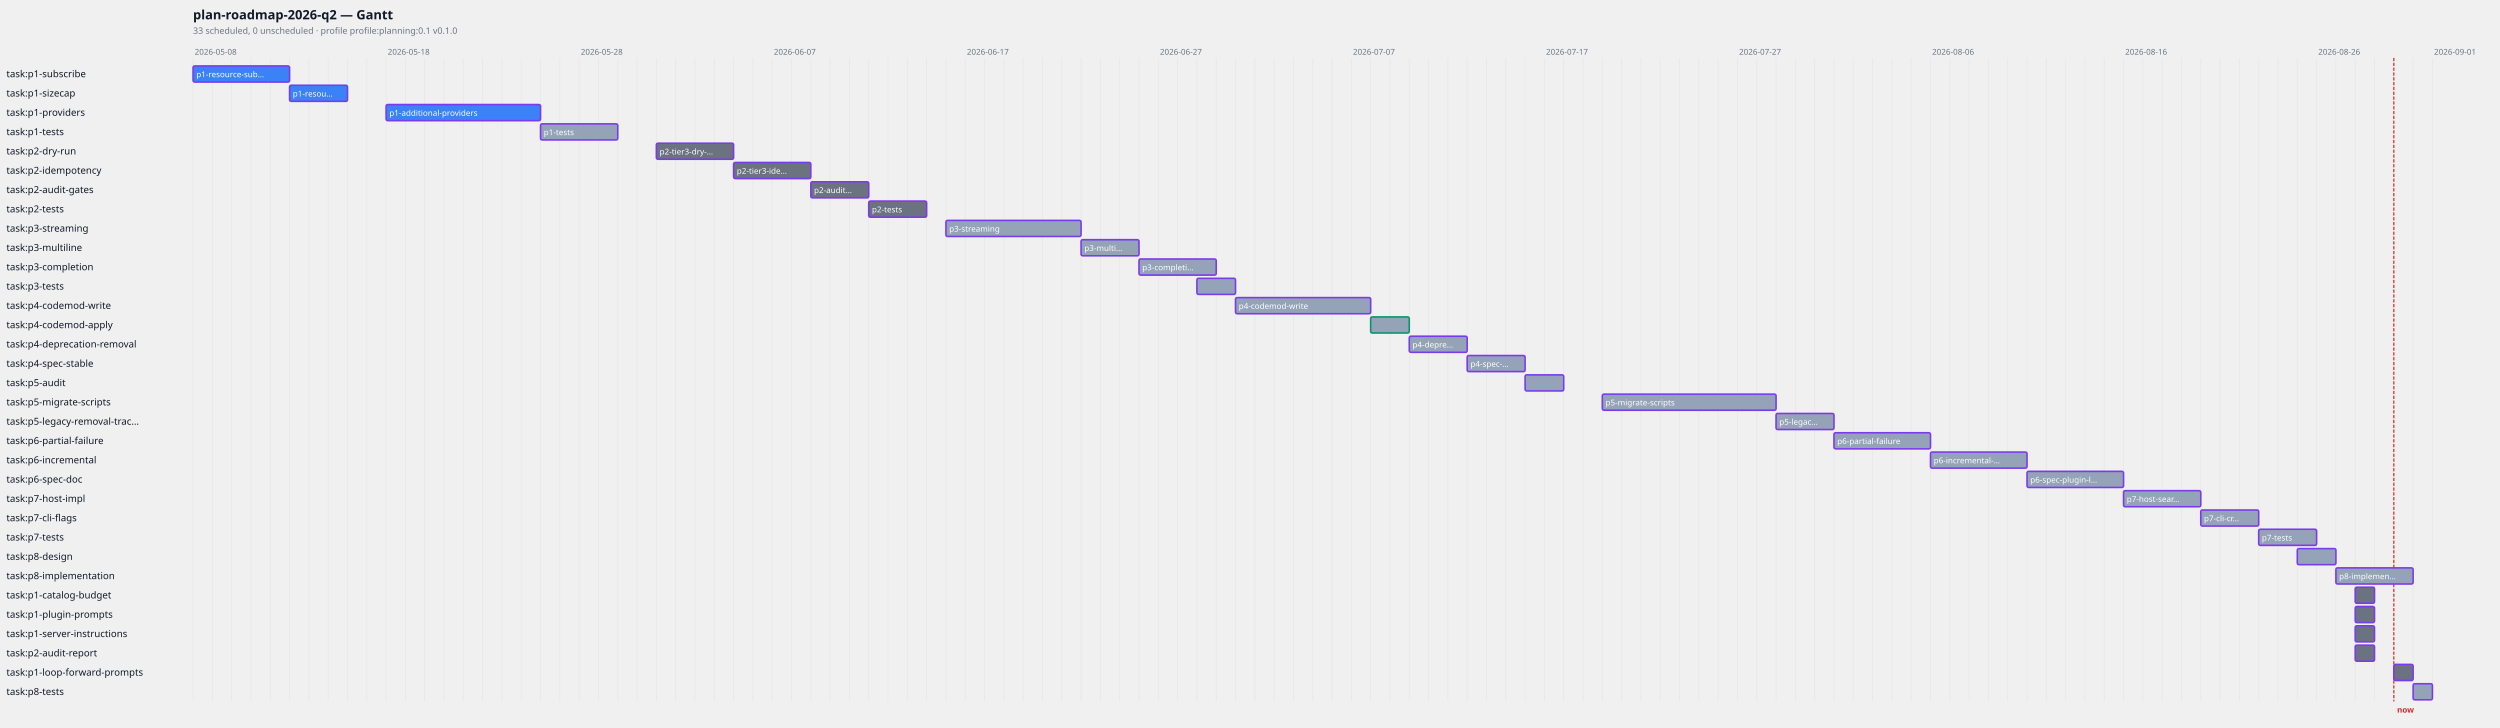
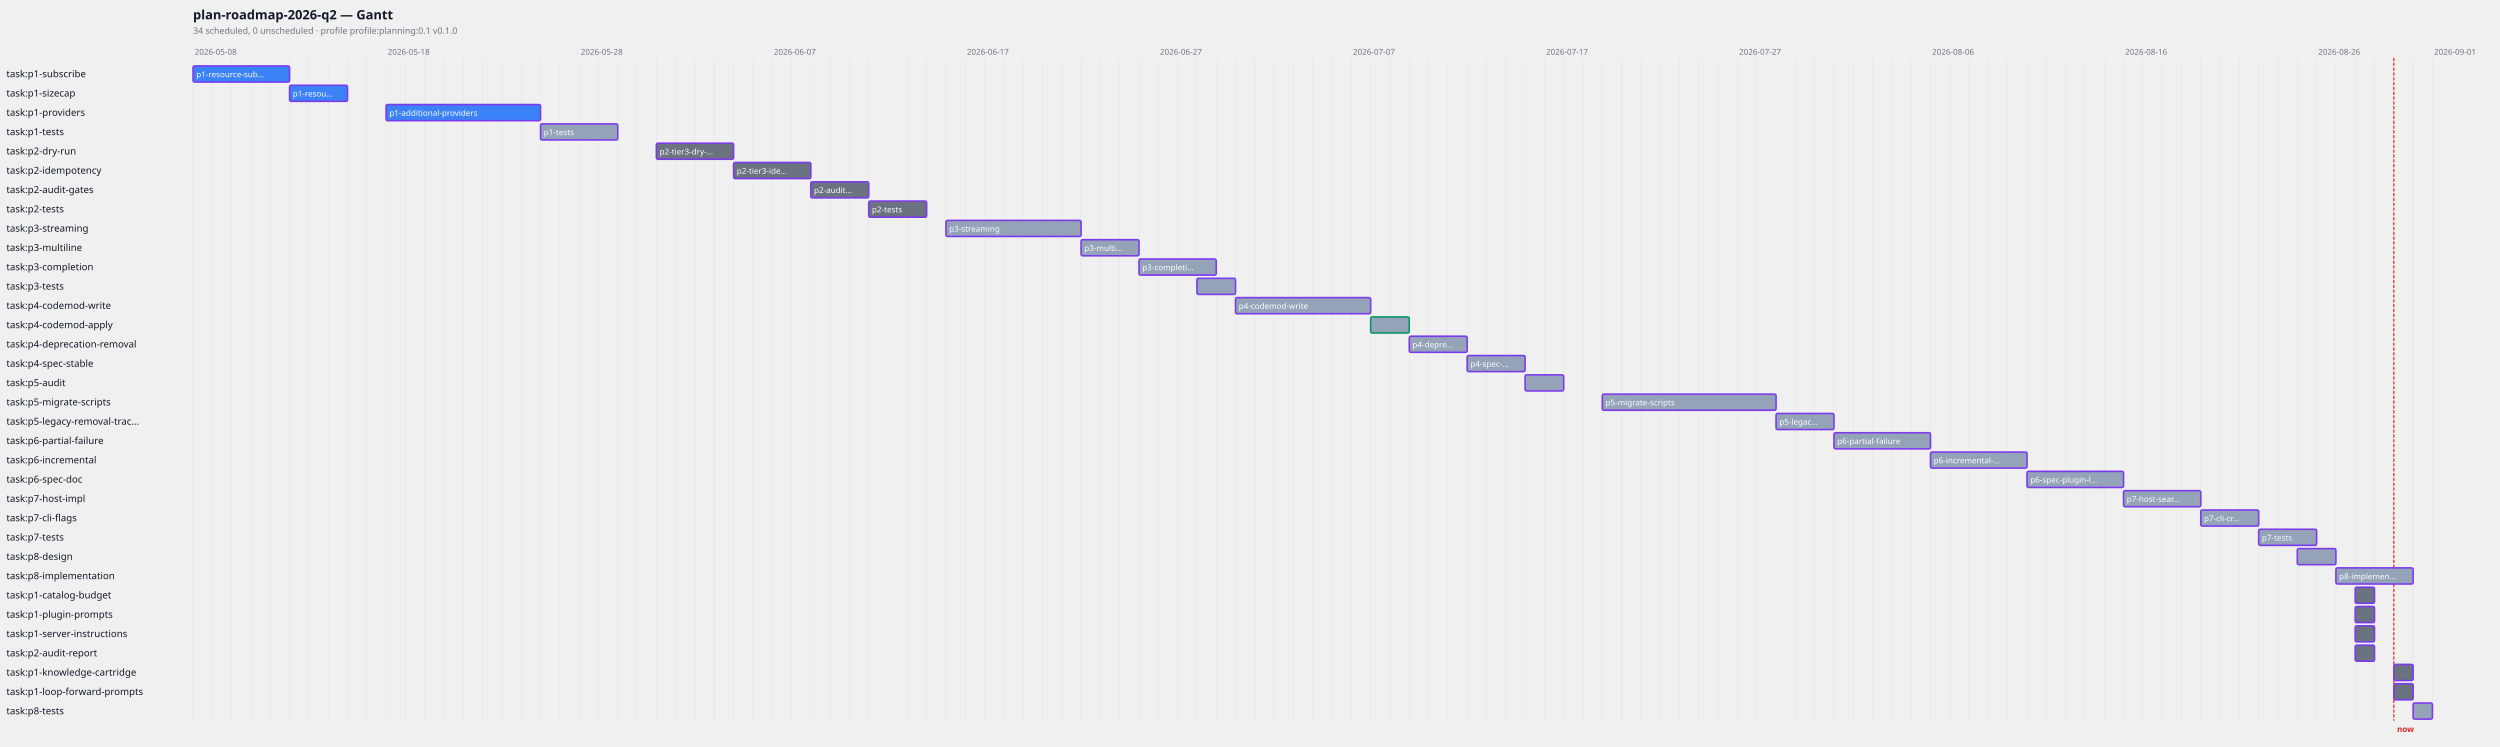
- <svg xmlns="http://www.w3.org/2000/svg" viewBox="0 0 3108 904" width="3108" height="904" font-family="sans-serif" font-size="12" role="img" aria-labelledby="gantt-title gantt-description">
+ <svg xmlns="http://www.w3.org/2000/svg" viewBox="0 0 3108 928" width="3108" height="928" font-family="sans-serif" font-size="12" role="img" aria-labelledby="gantt-title gantt-description">
  <style>
  .grid { stroke: #e5e7eb; stroke-width: 1; }
  .axis-label { fill: #6b7280; font-size: 10px; }
  .row-label { fill: #111827; font-size: 12px; }
  .row-label-summary { fill: #6b7280; font-size: 10px; }
  .now-line { stroke: #dc2626; stroke-width: 1.5; stroke-dasharray: 4 2; }
  .now-label { fill: #dc2626; font-size: 10px; font-weight: bold; }
  .title { fill: #111827; font-size: 16px; font-weight: bold; }
  .subtitle { fill: #6b7280; font-size: 11px; }
  .bar-text { fill: #ffffff; font-size: 10px; pointer-events: none; }
  .bar-ai { stroke: #2563eb; stroke-width: 2; }
  .bar-human { stroke: #059669; stroke-width: 2; }
  .bar-either { stroke: #7c3aed; stroke-width: 2; }
  .unscheduled-header { fill: #111827; font-size: 12px; font-weight: bold; }
  .unscheduled-row { fill: #6b7280; font-size: 11px; }
</style>
  <text class="title" x="240" y="24">plan-roadmap-2026-q2 — Gantt</text>
-   <text class="subtitle" x="240" y="42">33 scheduled, 0 unscheduled · profile profile:planning:0.1 v0.1.0</text>
-   <line class="grid" x1="240" y1="72" x2="240" y2="872" />
+   <text class="subtitle" x="240" y="42">34 scheduled, 0 unscheduled · profile profile:planning:0.1 v0.1.0</text>
+   <line class="grid" x1="240" y1="72" x2="240" y2="896" />
  <text class="axis-label" x="242" y="68">2026-05-08</text>
-   <line class="grid" x1="264" y1="72" x2="264" y2="872" />
-   <line class="grid" x1="288" y1="72" x2="288" y2="872" />
-   <line class="grid" x1="312" y1="72" x2="312" y2="872" />
-   <line class="grid" x1="336" y1="72" x2="336" y2="872" />
-   <line class="grid" x1="360" y1="72" x2="360" y2="872" />
-   <line class="grid" x1="384" y1="72" x2="384" y2="872" />
-   <line class="grid" x1="408" y1="72" x2="408" y2="872" />
-   <line class="grid" x1="432" y1="72" x2="432" y2="872" />
-   <line class="grid" x1="456" y1="72" x2="456" y2="872" />
-   <line class="grid" x1="480" y1="72" x2="480" y2="872" />
+   <line class="grid" x1="264" y1="72" x2="264" y2="896" />
+   <line class="grid" x1="288" y1="72" x2="288" y2="896" />
+   <line class="grid" x1="312" y1="72" x2="312" y2="896" />
+   <line class="grid" x1="336" y1="72" x2="336" y2="896" />
+   <line class="grid" x1="360" y1="72" x2="360" y2="896" />
+   <line class="grid" x1="384" y1="72" x2="384" y2="896" />
+   <line class="grid" x1="408" y1="72" x2="408" y2="896" />
+   <line class="grid" x1="432" y1="72" x2="432" y2="896" />
+   <line class="grid" x1="456" y1="72" x2="456" y2="896" />
+   <line class="grid" x1="480" y1="72" x2="480" y2="896" />
  <text class="axis-label" x="482" y="68">2026-05-18</text>
-   <line class="grid" x1="504" y1="72" x2="504" y2="872" />
-   <line class="grid" x1="528" y1="72" x2="528" y2="872" />
-   <line class="grid" x1="552" y1="72" x2="552" y2="872" />
-   <line class="grid" x1="576" y1="72" x2="576" y2="872" />
-   <line class="grid" x1="600" y1="72" x2="600" y2="872" />
-   <line class="grid" x1="624" y1="72" x2="624" y2="872" />
-   <line class="grid" x1="648" y1="72" x2="648" y2="872" />
-   <line class="grid" x1="672" y1="72" x2="672" y2="872" />
-   <line class="grid" x1="696" y1="72" x2="696" y2="872" />
-   <line class="grid" x1="720" y1="72" x2="720" y2="872" />
+   <line class="grid" x1="504" y1="72" x2="504" y2="896" />
+   <line class="grid" x1="528" y1="72" x2="528" y2="896" />
+   <line class="grid" x1="552" y1="72" x2="552" y2="896" />
+   <line class="grid" x1="576" y1="72" x2="576" y2="896" />
+   <line class="grid" x1="600" y1="72" x2="600" y2="896" />
+   <line class="grid" x1="624" y1="72" x2="624" y2="896" />
+   <line class="grid" x1="648" y1="72" x2="648" y2="896" />
+   <line class="grid" x1="672" y1="72" x2="672" y2="896" />
+   <line class="grid" x1="696" y1="72" x2="696" y2="896" />
+   <line class="grid" x1="720" y1="72" x2="720" y2="896" />
  <text class="axis-label" x="722" y="68">2026-05-28</text>
-   <line class="grid" x1="744" y1="72" x2="744" y2="872" />
-   <line class="grid" x1="768" y1="72" x2="768" y2="872" />
-   <line class="grid" x1="792" y1="72" x2="792" y2="872" />
-   <line class="grid" x1="816" y1="72" x2="816" y2="872" />
-   <line class="grid" x1="840" y1="72" x2="840" y2="872" />
-   <line class="grid" x1="864" y1="72" x2="864" y2="872" />
-   <line class="grid" x1="888" y1="72" x2="888" y2="872" />
-   <line class="grid" x1="912" y1="72" x2="912" y2="872" />
-   <line class="grid" x1="936" y1="72" x2="936" y2="872" />
-   <line class="grid" x1="960" y1="72" x2="960" y2="872" />
+   <line class="grid" x1="744" y1="72" x2="744" y2="896" />
+   <line class="grid" x1="768" y1="72" x2="768" y2="896" />
+   <line class="grid" x1="792" y1="72" x2="792" y2="896" />
+   <line class="grid" x1="816" y1="72" x2="816" y2="896" />
+   <line class="grid" x1="840" y1="72" x2="840" y2="896" />
+   <line class="grid" x1="864" y1="72" x2="864" y2="896" />
+   <line class="grid" x1="888" y1="72" x2="888" y2="896" />
+   <line class="grid" x1="912" y1="72" x2="912" y2="896" />
+   <line class="grid" x1="936" y1="72" x2="936" y2="896" />
+   <line class="grid" x1="960" y1="72" x2="960" y2="896" />
  <text class="axis-label" x="962" y="68">2026-06-07</text>
-   <line class="grid" x1="984" y1="72" x2="984" y2="872" />
-   <line class="grid" x1="1008" y1="72" x2="1008" y2="872" />
-   <line class="grid" x1="1032" y1="72" x2="1032" y2="872" />
-   <line class="grid" x1="1056" y1="72" x2="1056" y2="872" />
-   <line class="grid" x1="1080" y1="72" x2="1080" y2="872" />
-   <line class="grid" x1="1104" y1="72" x2="1104" y2="872" />
-   <line class="grid" x1="1128" y1="72" x2="1128" y2="872" />
-   <line class="grid" x1="1152" y1="72" x2="1152" y2="872" />
-   <line class="grid" x1="1176" y1="72" x2="1176" y2="872" />
-   <line class="grid" x1="1200" y1="72" x2="1200" y2="872" />
+   <line class="grid" x1="984" y1="72" x2="984" y2="896" />
+   <line class="grid" x1="1008" y1="72" x2="1008" y2="896" />
+   <line class="grid" x1="1032" y1="72" x2="1032" y2="896" />
+   <line class="grid" x1="1056" y1="72" x2="1056" y2="896" />
+   <line class="grid" x1="1080" y1="72" x2="1080" y2="896" />
+   <line class="grid" x1="1104" y1="72" x2="1104" y2="896" />
+   <line class="grid" x1="1128" y1="72" x2="1128" y2="896" />
+   <line class="grid" x1="1152" y1="72" x2="1152" y2="896" />
+   <line class="grid" x1="1176" y1="72" x2="1176" y2="896" />
+   <line class="grid" x1="1200" y1="72" x2="1200" y2="896" />
  <text class="axis-label" x="1202" y="68">2026-06-17</text>
-   <line class="grid" x1="1224" y1="72" x2="1224" y2="872" />
-   <line class="grid" x1="1248" y1="72" x2="1248" y2="872" />
-   <line class="grid" x1="1272" y1="72" x2="1272" y2="872" />
-   <line class="grid" x1="1296" y1="72" x2="1296" y2="872" />
-   <line class="grid" x1="1320" y1="72" x2="1320" y2="872" />
-   <line class="grid" x1="1344" y1="72" x2="1344" y2="872" />
-   <line class="grid" x1="1368" y1="72" x2="1368" y2="872" />
-   <line class="grid" x1="1392" y1="72" x2="1392" y2="872" />
-   <line class="grid" x1="1416" y1="72" x2="1416" y2="872" />
-   <line class="grid" x1="1440" y1="72" x2="1440" y2="872" />
+   <line class="grid" x1="1224" y1="72" x2="1224" y2="896" />
+   <line class="grid" x1="1248" y1="72" x2="1248" y2="896" />
+   <line class="grid" x1="1272" y1="72" x2="1272" y2="896" />
+   <line class="grid" x1="1296" y1="72" x2="1296" y2="896" />
+   <line class="grid" x1="1320" y1="72" x2="1320" y2="896" />
+   <line class="grid" x1="1344" y1="72" x2="1344" y2="896" />
+   <line class="grid" x1="1368" y1="72" x2="1368" y2="896" />
+   <line class="grid" x1="1392" y1="72" x2="1392" y2="896" />
+   <line class="grid" x1="1416" y1="72" x2="1416" y2="896" />
+   <line class="grid" x1="1440" y1="72" x2="1440" y2="896" />
  <text class="axis-label" x="1442" y="68">2026-06-27</text>
-   <line class="grid" x1="1464" y1="72" x2="1464" y2="872" />
-   <line class="grid" x1="1488" y1="72" x2="1488" y2="872" />
-   <line class="grid" x1="1512" y1="72" x2="1512" y2="872" />
-   <line class="grid" x1="1536" y1="72" x2="1536" y2="872" />
-   <line class="grid" x1="1560" y1="72" x2="1560" y2="872" />
-   <line class="grid" x1="1584" y1="72" x2="1584" y2="872" />
-   <line class="grid" x1="1608" y1="72" x2="1608" y2="872" />
-   <line class="grid" x1="1632" y1="72" x2="1632" y2="872" />
-   <line class="grid" x1="1656" y1="72" x2="1656" y2="872" />
-   <line class="grid" x1="1680" y1="72" x2="1680" y2="872" />
+   <line class="grid" x1="1464" y1="72" x2="1464" y2="896" />
+   <line class="grid" x1="1488" y1="72" x2="1488" y2="896" />
+   <line class="grid" x1="1512" y1="72" x2="1512" y2="896" />
+   <line class="grid" x1="1536" y1="72" x2="1536" y2="896" />
+   <line class="grid" x1="1560" y1="72" x2="1560" y2="896" />
+   <line class="grid" x1="1584" y1="72" x2="1584" y2="896" />
+   <line class="grid" x1="1608" y1="72" x2="1608" y2="896" />
+   <line class="grid" x1="1632" y1="72" x2="1632" y2="896" />
+   <line class="grid" x1="1656" y1="72" x2="1656" y2="896" />
+   <line class="grid" x1="1680" y1="72" x2="1680" y2="896" />
  <text class="axis-label" x="1682" y="68">2026-07-07</text>
-   <line class="grid" x1="1704" y1="72" x2="1704" y2="872" />
-   <line class="grid" x1="1728" y1="72" x2="1728" y2="872" />
-   <line class="grid" x1="1752" y1="72" x2="1752" y2="872" />
-   <line class="grid" x1="1776" y1="72" x2="1776" y2="872" />
-   <line class="grid" x1="1800" y1="72" x2="1800" y2="872" />
-   <line class="grid" x1="1824" y1="72" x2="1824" y2="872" />
-   <line class="grid" x1="1848" y1="72" x2="1848" y2="872" />
-   <line class="grid" x1="1872" y1="72" x2="1872" y2="872" />
-   <line class="grid" x1="1896" y1="72" x2="1896" y2="872" />
-   <line class="grid" x1="1920" y1="72" x2="1920" y2="872" />
+   <line class="grid" x1="1704" y1="72" x2="1704" y2="896" />
+   <line class="grid" x1="1728" y1="72" x2="1728" y2="896" />
+   <line class="grid" x1="1752" y1="72" x2="1752" y2="896" />
+   <line class="grid" x1="1776" y1="72" x2="1776" y2="896" />
+   <line class="grid" x1="1800" y1="72" x2="1800" y2="896" />
+   <line class="grid" x1="1824" y1="72" x2="1824" y2="896" />
+   <line class="grid" x1="1848" y1="72" x2="1848" y2="896" />
+   <line class="grid" x1="1872" y1="72" x2="1872" y2="896" />
+   <line class="grid" x1="1896" y1="72" x2="1896" y2="896" />
+   <line class="grid" x1="1920" y1="72" x2="1920" y2="896" />
  <text class="axis-label" x="1922" y="68">2026-07-17</text>
-   <line class="grid" x1="1944" y1="72" x2="1944" y2="872" />
-   <line class="grid" x1="1968" y1="72" x2="1968" y2="872" />
-   <line class="grid" x1="1992" y1="72" x2="1992" y2="872" />
-   <line class="grid" x1="2016" y1="72" x2="2016" y2="872" />
-   <line class="grid" x1="2040" y1="72" x2="2040" y2="872" />
-   <line class="grid" x1="2064" y1="72" x2="2064" y2="872" />
-   <line class="grid" x1="2088" y1="72" x2="2088" y2="872" />
-   <line class="grid" x1="2112" y1="72" x2="2112" y2="872" />
-   <line class="grid" x1="2136" y1="72" x2="2136" y2="872" />
-   <line class="grid" x1="2160" y1="72" x2="2160" y2="872" />
+   <line class="grid" x1="1944" y1="72" x2="1944" y2="896" />
+   <line class="grid" x1="1968" y1="72" x2="1968" y2="896" />
+   <line class="grid" x1="1992" y1="72" x2="1992" y2="896" />
+   <line class="grid" x1="2016" y1="72" x2="2016" y2="896" />
+   <line class="grid" x1="2040" y1="72" x2="2040" y2="896" />
+   <line class="grid" x1="2064" y1="72" x2="2064" y2="896" />
+   <line class="grid" x1="2088" y1="72" x2="2088" y2="896" />
+   <line class="grid" x1="2112" y1="72" x2="2112" y2="896" />
+   <line class="grid" x1="2136" y1="72" x2="2136" y2="896" />
+   <line class="grid" x1="2160" y1="72" x2="2160" y2="896" />
  <text class="axis-label" x="2162" y="68">2026-07-27</text>
-   <line class="grid" x1="2184" y1="72" x2="2184" y2="872" />
-   <line class="grid" x1="2208" y1="72" x2="2208" y2="872" />
-   <line class="grid" x1="2232" y1="72" x2="2232" y2="872" />
-   <line class="grid" x1="2256" y1="72" x2="2256" y2="872" />
-   <line class="grid" x1="2280" y1="72" x2="2280" y2="872" />
-   <line class="grid" x1="2304" y1="72" x2="2304" y2="872" />
-   <line class="grid" x1="2328" y1="72" x2="2328" y2="872" />
-   <line class="grid" x1="2352" y1="72" x2="2352" y2="872" />
-   <line class="grid" x1="2376" y1="72" x2="2376" y2="872" />
-   <line class="grid" x1="2400" y1="72" x2="2400" y2="872" />
+   <line class="grid" x1="2184" y1="72" x2="2184" y2="896" />
+   <line class="grid" x1="2208" y1="72" x2="2208" y2="896" />
+   <line class="grid" x1="2232" y1="72" x2="2232" y2="896" />
+   <line class="grid" x1="2256" y1="72" x2="2256" y2="896" />
+   <line class="grid" x1="2280" y1="72" x2="2280" y2="896" />
+   <line class="grid" x1="2304" y1="72" x2="2304" y2="896" />
+   <line class="grid" x1="2328" y1="72" x2="2328" y2="896" />
+   <line class="grid" x1="2352" y1="72" x2="2352" y2="896" />
+   <line class="grid" x1="2376" y1="72" x2="2376" y2="896" />
+   <line class="grid" x1="2400" y1="72" x2="2400" y2="896" />
  <text class="axis-label" x="2402" y="68">2026-08-06</text>
-   <line class="grid" x1="2424" y1="72" x2="2424" y2="872" />
-   <line class="grid" x1="2448" y1="72" x2="2448" y2="872" />
-   <line class="grid" x1="2472" y1="72" x2="2472" y2="872" />
-   <line class="grid" x1="2496" y1="72" x2="2496" y2="872" />
-   <line class="grid" x1="2520" y1="72" x2="2520" y2="872" />
-   <line class="grid" x1="2544" y1="72" x2="2544" y2="872" />
-   <line class="grid" x1="2568" y1="72" x2="2568" y2="872" />
-   <line class="grid" x1="2592" y1="72" x2="2592" y2="872" />
-   <line class="grid" x1="2616" y1="72" x2="2616" y2="872" />
-   <line class="grid" x1="2640" y1="72" x2="2640" y2="872" />
+   <line class="grid" x1="2424" y1="72" x2="2424" y2="896" />
+   <line class="grid" x1="2448" y1="72" x2="2448" y2="896" />
+   <line class="grid" x1="2472" y1="72" x2="2472" y2="896" />
+   <line class="grid" x1="2496" y1="72" x2="2496" y2="896" />
+   <line class="grid" x1="2520" y1="72" x2="2520" y2="896" />
+   <line class="grid" x1="2544" y1="72" x2="2544" y2="896" />
+   <line class="grid" x1="2568" y1="72" x2="2568" y2="896" />
+   <line class="grid" x1="2592" y1="72" x2="2592" y2="896" />
+   <line class="grid" x1="2616" y1="72" x2="2616" y2="896" />
+   <line class="grid" x1="2640" y1="72" x2="2640" y2="896" />
  <text class="axis-label" x="2642" y="68">2026-08-16</text>
-   <line class="grid" x1="2664" y1="72" x2="2664" y2="872" />
-   <line class="grid" x1="2688" y1="72" x2="2688" y2="872" />
-   <line class="grid" x1="2712" y1="72" x2="2712" y2="872" />
-   <line class="grid" x1="2736" y1="72" x2="2736" y2="872" />
-   <line class="grid" x1="2760" y1="72" x2="2760" y2="872" />
-   <line class="grid" x1="2784" y1="72" x2="2784" y2="872" />
-   <line class="grid" x1="2808" y1="72" x2="2808" y2="872" />
-   <line class="grid" x1="2832" y1="72" x2="2832" y2="872" />
-   <line class="grid" x1="2856" y1="72" x2="2856" y2="872" />
-   <line class="grid" x1="2880" y1="72" x2="2880" y2="872" />
+   <line class="grid" x1="2664" y1="72" x2="2664" y2="896" />
+   <line class="grid" x1="2688" y1="72" x2="2688" y2="896" />
+   <line class="grid" x1="2712" y1="72" x2="2712" y2="896" />
+   <line class="grid" x1="2736" y1="72" x2="2736" y2="896" />
+   <line class="grid" x1="2760" y1="72" x2="2760" y2="896" />
+   <line class="grid" x1="2784" y1="72" x2="2784" y2="896" />
+   <line class="grid" x1="2808" y1="72" x2="2808" y2="896" />
+   <line class="grid" x1="2832" y1="72" x2="2832" y2="896" />
+   <line class="grid" x1="2856" y1="72" x2="2856" y2="896" />
+   <line class="grid" x1="2880" y1="72" x2="2880" y2="896" />
  <text class="axis-label" x="2882" y="68">2026-08-26</text>
-   <line class="grid" x1="2904" y1="72" x2="2904" y2="872" />
-   <line class="grid" x1="2928" y1="72" x2="2928" y2="872" />
-   <line class="grid" x1="2952" y1="72" x2="2952" y2="872" />
-   <line class="grid" x1="2976" y1="72" x2="2976" y2="872" />
-   <line class="grid" x1="3000" y1="72" x2="3000" y2="872" />
-   <line class="grid" x1="3024" y1="72" x2="3024" y2="872" />
+   <line class="grid" x1="2904" y1="72" x2="2904" y2="896" />
+   <line class="grid" x1="2928" y1="72" x2="2928" y2="896" />
+   <line class="grid" x1="2952" y1="72" x2="2952" y2="896" />
+   <line class="grid" x1="2976" y1="72" x2="2976" y2="896" />
+   <line class="grid" x1="3000" y1="72" x2="3000" y2="896" />
+   <line class="grid" x1="3024" y1="72" x2="3024" y2="896" />
  <text class="axis-label" x="3026" y="68">2026-09-01</text>
-   <line class="now-line" x1="2976" y1="72" x2="2976" y2="872" />
-   <text class="now-label" x="2980" y="886">now</text>
+   <line class="now-line" x1="2976" y1="72" x2="2976" y2="896" />
+   <text class="now-label" x="2980" y="910">now</text>
  <text class="row-label" x="8" y="96">task:p1-subscribe</text>
  <rect class="bar-either" x="240" y="82" width="120" height="20" fill="#3b82f6" rx="2" ry="2" />
  <text class="bar-text" x="244" y="96">p1-resource-sub…</text>
  <text class="row-label" x="8" y="120">task:p1-sizecap</text>
  <rect class="bar-either" x="360" y="106" width="72" height="20" fill="#3b82f6" rx="2" ry="2" />
  <text class="bar-text" x="364" y="120">p1-resou…</text>
  <text class="row-label" x="8" y="144">task:p1-providers</text>
  <rect class="bar-either" x="480" y="130" width="192" height="20" fill="#3b82f6" rx="2" ry="2" />
  <text class="bar-text" x="484" y="144">p1-additional-providers</text>
  <text class="row-label" x="8" y="168">task:p1-tests</text>
  <rect class="bar-either" x="672" y="154" width="96" height="20" fill="#94a3b8" rx="2" ry="2" />
  <text class="bar-text" x="676" y="168">p1-tests</text>
  <text class="row-label" x="8" y="192">task:p2-dry-run</text>
  <rect class="bar-either" x="816" y="178" width="96" height="20" fill="#6b7280" rx="2" ry="2" />
  <text class="bar-text" x="820" y="192">p2-tier3-dry-…</text>
  <text class="row-label" x="8" y="216">task:p2-idempotency</text>
  <rect class="bar-either" x="912" y="202" width="96" height="20" fill="#6b7280" rx="2" ry="2" />
  <text class="bar-text" x="916" y="216">p2-tier3-ide…</text>
  <text class="row-label" x="8" y="240">task:p2-audit-gates</text>
  <rect class="bar-either" x="1008" y="226" width="72" height="20" fill="#6b7280" rx="2" ry="2" />
  <text class="bar-text" x="1012" y="240">p2-audit…</text>
  <text class="row-label" x="8" y="264">task:p2-tests</text>
  <rect class="bar-either" x="1080" y="250" width="72" height="20" fill="#6b7280" rx="2" ry="2" />
  <text class="bar-text" x="1084" y="264">p2-tests</text>
  <text class="row-label" x="8" y="288">task:p3-streaming</text>
  <rect class="bar-either" x="1176" y="274" width="168" height="20" fill="#94a3b8" rx="2" ry="2" />
  <text class="bar-text" x="1180" y="288">p3-streaming</text>
  <text class="row-label" x="8" y="312">task:p3-multiline</text>
  <rect class="bar-either" x="1344" y="298" width="72" height="20" fill="#94a3b8" rx="2" ry="2" />
  <text class="bar-text" x="1348" y="312">p3-multi…</text>
  <text class="row-label" x="8" y="336">task:p3-completion</text>
  <rect class="bar-either" x="1416" y="322" width="96" height="20" fill="#94a3b8" rx="2" ry="2" />
  <text class="bar-text" x="1420" y="336">p3-completi…</text>
  <text class="row-label" x="8" y="360">task:p3-tests</text>
  <rect class="bar-either" x="1488" y="346" width="48" height="20" fill="#94a3b8" rx="2" ry="2" />
  <text class="row-label" x="8" y="384">task:p4-codemod-write</text>
  <rect class="bar-either" x="1536" y="370" width="168" height="20" fill="#94a3b8" rx="2" ry="2" />
  <text class="bar-text" x="1540" y="384">p4-codemod-write</text>
  <text class="row-label" x="8" y="408">task:p4-codemod-apply</text>
  <rect class="bar-human" x="1704" y="394" width="48" height="20" fill="#94a3b8" rx="2" ry="2" />
  <text class="row-label" x="8" y="432">task:p4-deprecation-removal</text>
  <rect class="bar-either" x="1752" y="418" width="72" height="20" fill="#94a3b8" rx="2" ry="2" />
  <text class="bar-text" x="1756" y="432">p4-depre…</text>
  <text class="row-label" x="8" y="456">task:p4-spec-stable</text>
  <rect class="bar-either" x="1824" y="442" width="72" height="20" fill="#94a3b8" rx="2" ry="2" />
  <text class="bar-text" x="1828" y="456">p4-spec-…</text>
  <text class="row-label" x="8" y="480">task:p5-audit</text>
  <rect class="bar-either" x="1896" y="466" width="48" height="20" fill="#94a3b8" rx="2" ry="2" />
  <text class="row-label" x="8" y="504">task:p5-migrate-scripts</text>
  <rect class="bar-either" x="1992" y="490" width="216" height="20" fill="#94a3b8" rx="2" ry="2" />
  <text class="bar-text" x="1996" y="504">p5-migrate-scripts</text>
  <text class="row-label" x="8" y="528">task:p5-legacy-removal-trac…</text>
  <rect class="bar-either" x="2208" y="514" width="72" height="20" fill="#94a3b8" rx="2" ry="2" />
  <text class="bar-text" x="2212" y="528">p5-legac…</text>
  <text class="row-label" x="8" y="552">task:p6-partial-failure</text>
  <rect class="bar-either" x="2280" y="538" width="120" height="20" fill="#94a3b8" rx="2" ry="2" />
  <text class="bar-text" x="2284" y="552">p6-partial-failure</text>
  <text class="row-label" x="8" y="576">task:p6-incremental</text>
  <rect class="bar-either" x="2400" y="562" width="120" height="20" fill="#94a3b8" rx="2" ry="2" />
  <text class="bar-text" x="2404" y="576">p6-incremental-…</text>
  <text class="row-label" x="8" y="600">task:p6-spec-doc</text>
  <rect class="bar-either" x="2520" y="586" width="120" height="20" fill="#94a3b8" rx="2" ry="2" />
  <text class="bar-text" x="2524" y="600">p6-spec-plugin-l…</text>
  <text class="row-label" x="8" y="624">task:p7-host-impl</text>
  <rect class="bar-either" x="2640" y="610" width="96" height="20" fill="#94a3b8" rx="2" ry="2" />
  <text class="bar-text" x="2644" y="624">p7-host-sear…</text>
  <text class="row-label" x="8" y="648">task:p7-cli-flags</text>
  <rect class="bar-either" x="2736" y="634" width="72" height="20" fill="#94a3b8" rx="2" ry="2" />
  <text class="bar-text" x="2740" y="648">p7-cli-cr…</text>
  <text class="row-label" x="8" y="672">task:p7-tests</text>
  <rect class="bar-either" x="2808" y="658" width="72" height="20" fill="#94a3b8" rx="2" ry="2" />
  <text class="bar-text" x="2812" y="672">p7-tests</text>
  <text class="row-label" x="8" y="696">task:p8-design</text>
  <rect class="bar-either" x="2856" y="682" width="48" height="20" fill="#94a3b8" rx="2" ry="2" />
  <text class="row-label" x="8" y="720">task:p8-implementation</text>
  <rect class="bar-either" x="2904" y="706" width="96" height="20" fill="#94a3b8" rx="2" ry="2" />
  <text class="bar-text" x="2908" y="720">p8-implemen…</text>
  <text class="row-label" x="8" y="744">task:p1-catalog-budget</text>
  <rect class="bar-either" x="2928" y="730" width="24" height="20" fill="#6b7280" rx="2" ry="2" />
  <text class="row-label" x="8" y="768">task:p1-plugin-prompts</text>
  <rect class="bar-either" x="2928" y="754" width="24" height="20" fill="#6b7280" rx="2" ry="2" />
  <text class="row-label" x="8" y="792">task:p1-server-instructions</text>
  <rect class="bar-either" x="2928" y="778" width="24" height="20" fill="#6b7280" rx="2" ry="2" />
  <text class="row-label" x="8" y="816">task:p2-audit-report</text>
  <rect class="bar-either" x="2928" y="802" width="24" height="20" fill="#6b7280" rx="2" ry="2" />
-   <text class="row-label" x="8" y="840">task:p1-loop-forward-prompts</text>
+   <text class="row-label" x="8" y="840">task:p1-knowledge-cartridge</text>
  <rect class="bar-either" x="2976" y="826" width="24" height="20" fill="#6b7280" rx="2" ry="2" />
-   <text class="row-label" x="8" y="864">task:p8-tests</text>
-   <rect class="bar-either" x="3000" y="850" width="24" height="20" fill="#94a3b8" rx="2" ry="2" />
+   <text class="row-label" x="8" y="864">task:p1-loop-forward-prompts</text>
+   <rect class="bar-either" x="2976" y="850" width="24" height="20" fill="#6b7280" rx="2" ry="2" />
+   <text class="row-label" x="8" y="888">task:p8-tests</text>
+   <rect class="bar-either" x="3000" y="874" width="24" height="20" fill="#94a3b8" rx="2" ry="2" />
</svg>
